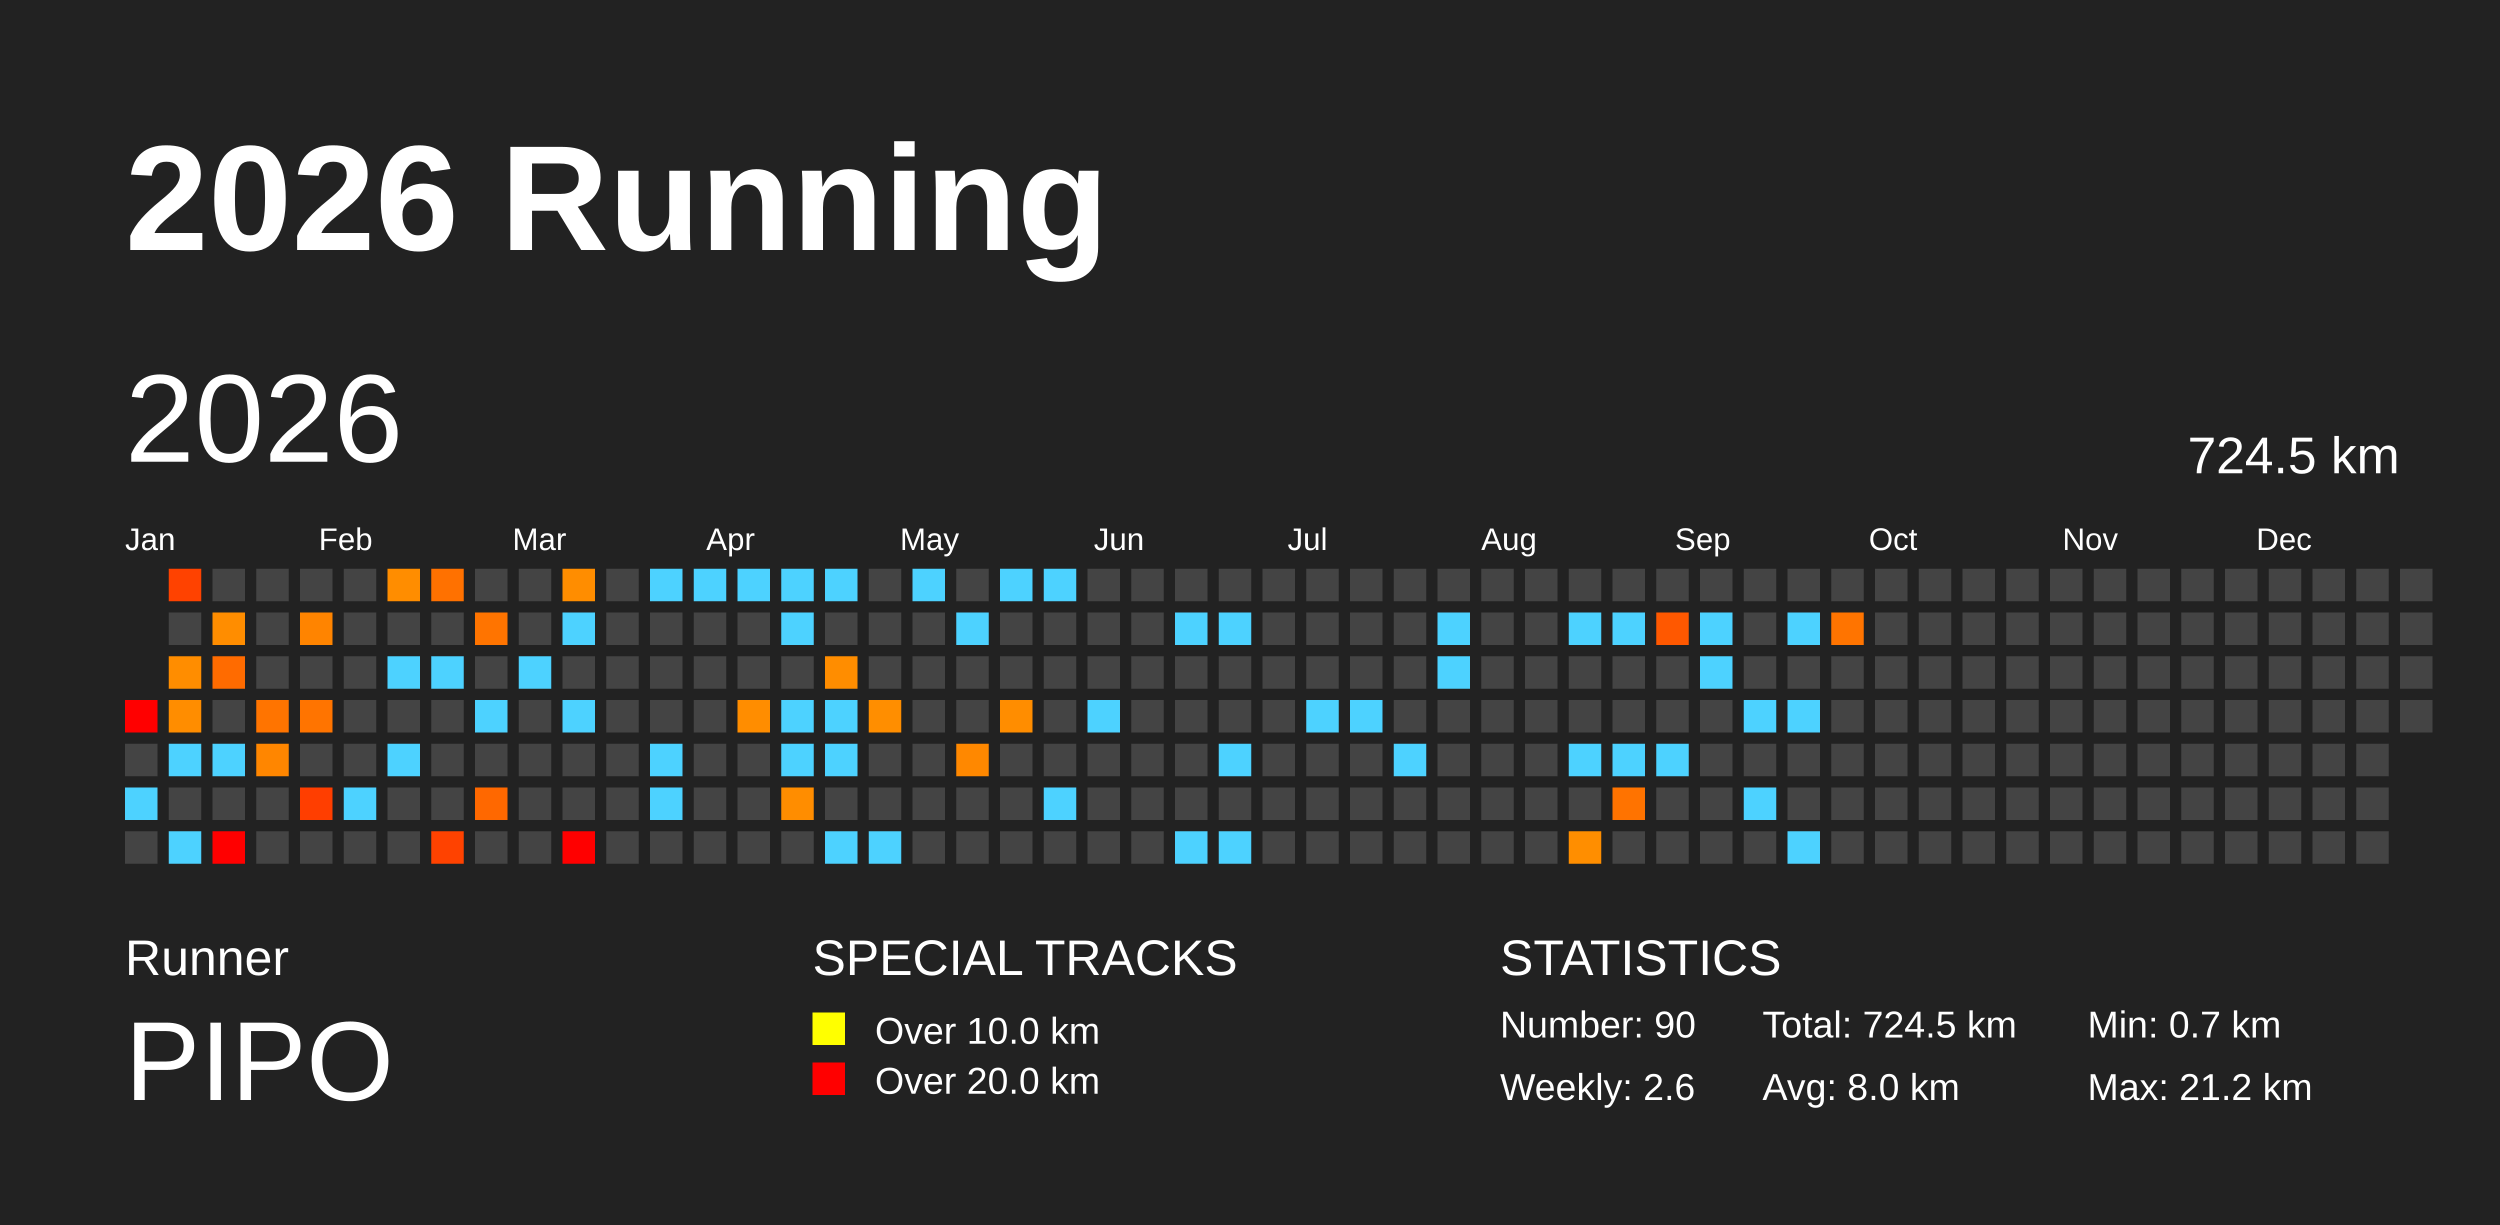
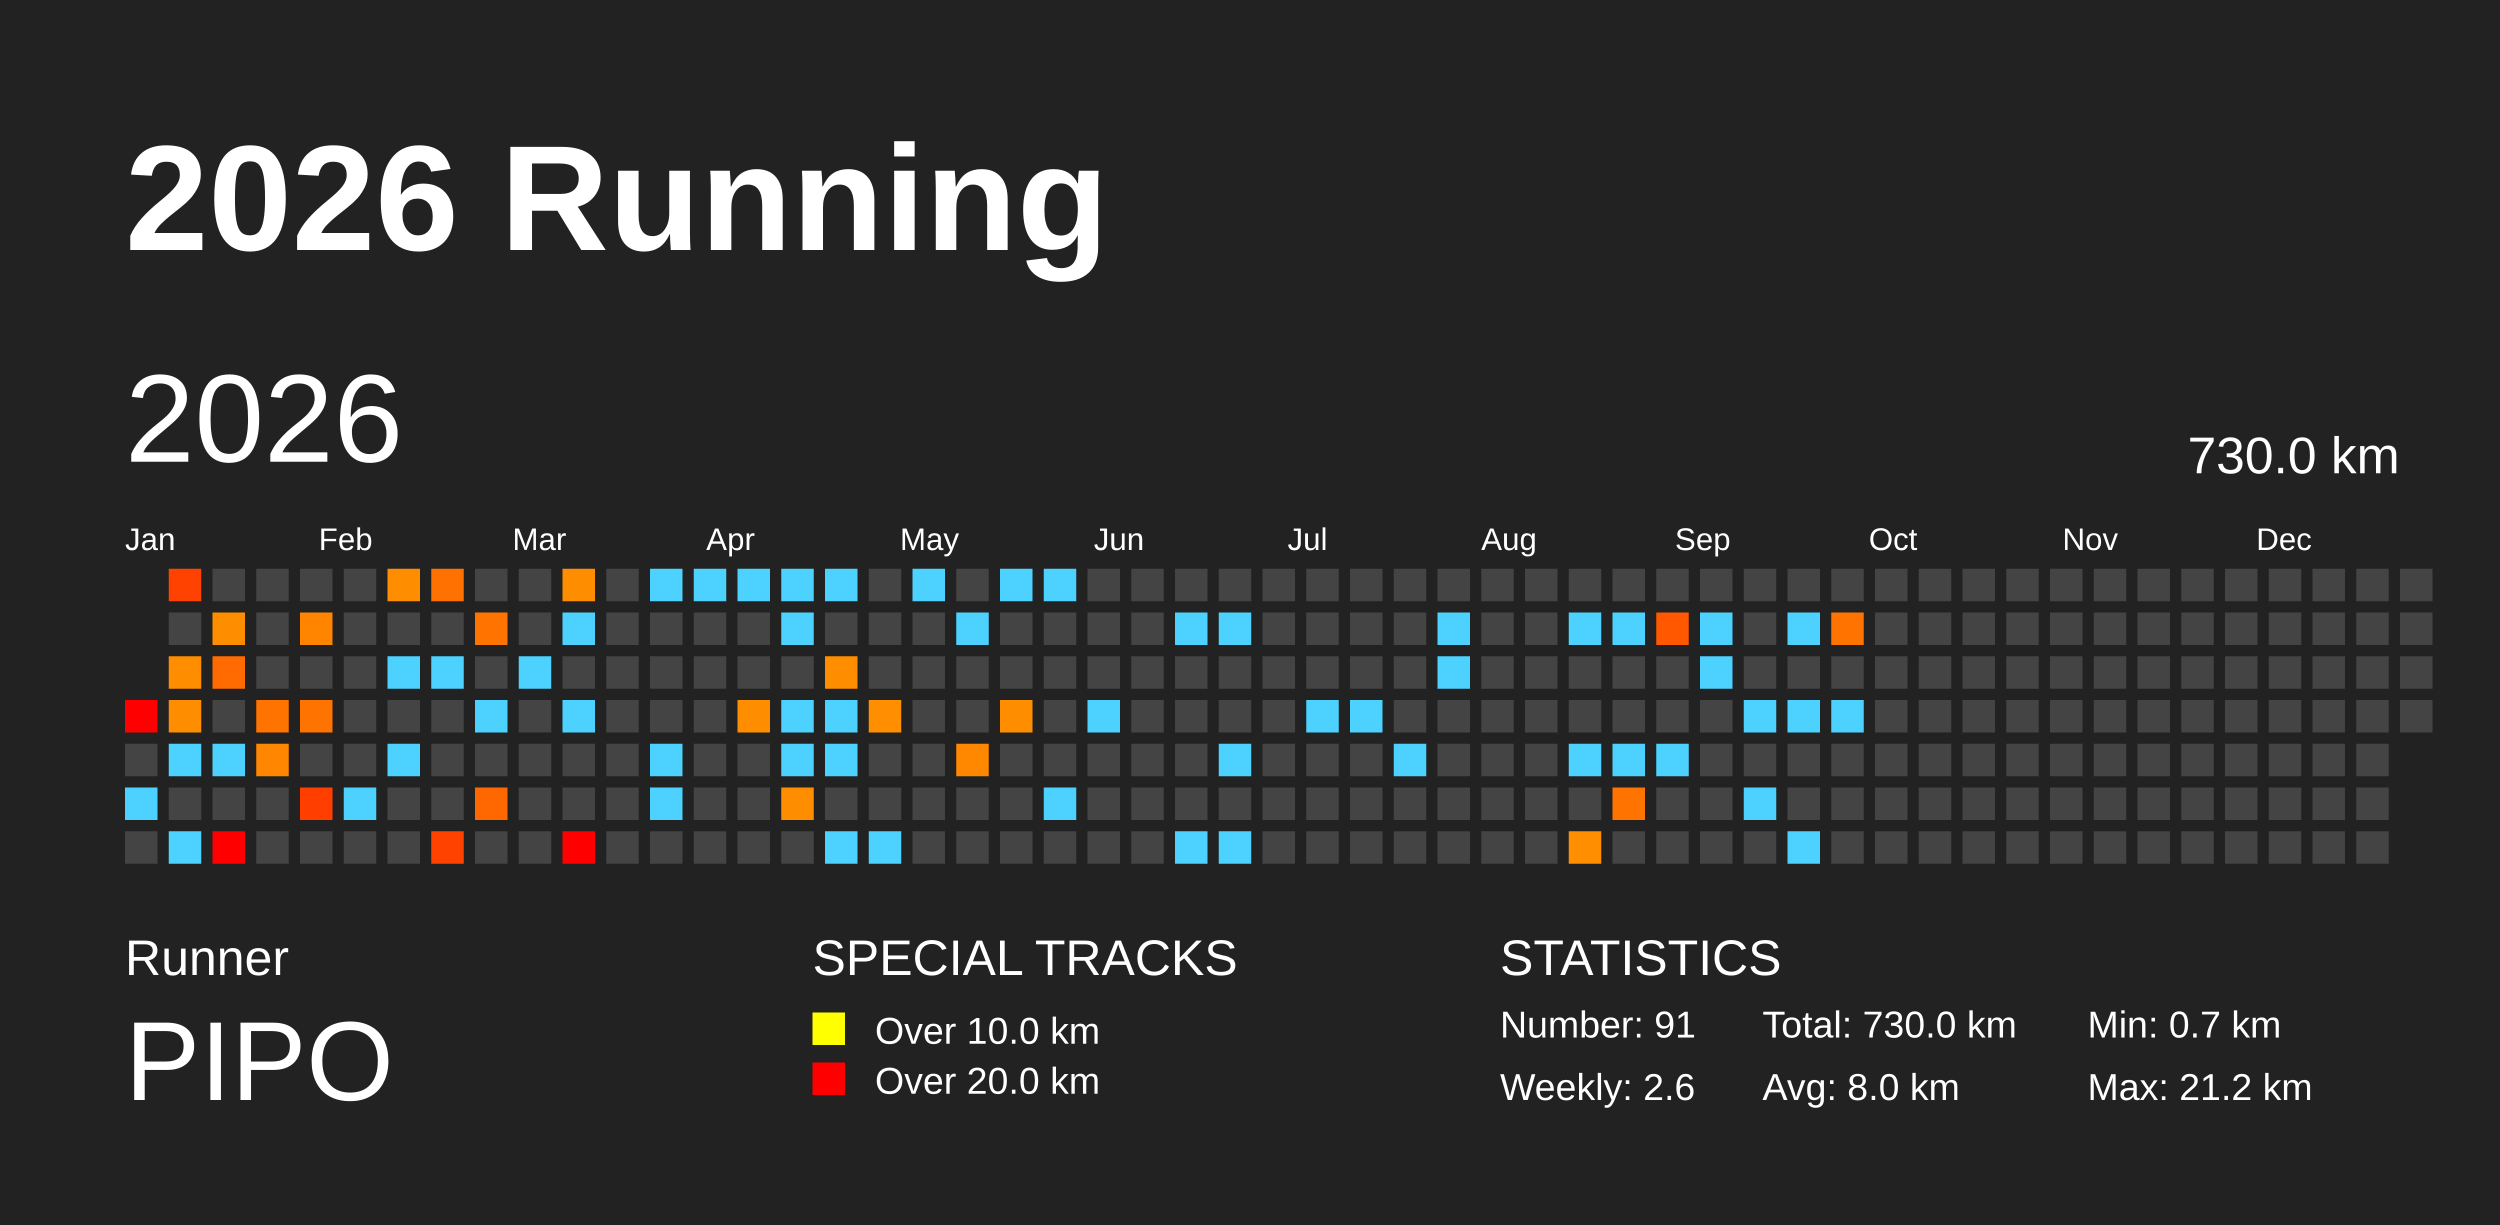
<svg xmlns="http://www.w3.org/2000/svg" baseProfile="full" height="98mm" version="1.1" viewBox="0,0,200,98" width="200mm">
  <defs />
  <rect fill="#222222" height="98" width="200" x="0" y="0" />
  <text fill="#FFFFFF" style="font-size:12px; font-family:Arial; font-weight:bold;" x="10" y="20">2026 Running</text>
  <text fill="#FFFFFF" style="font-size:4px; font-family:Arial" x="10" y="78">Runner</text>
  <text fill="#FFFFFF" style="font-size:9px; font-family:Arial" x="10" y="88">PIPO</text>
  <text fill="#FFFFFF" style="font-size:4px; font-family:Arial" x="65" y="78">SPECIAL TRACKS</text>
  <rect fill="yellow" height="2.6" width="2.6" x="65" y="81" />
  <text fill="#FFFFFF" style="font-size:3px; font-family:Arial" x="70" y="83.5">Over 10.0 km</text>
  <rect fill="red" height="2.6" width="2.6" x="65" y="85" />
  <text fill="#FFFFFF" style="font-size:3px; font-family:Arial" x="70" y="87.5">Over 20.0 km</text>
  <text fill="#FFFFFF" style="font-size:4px; font-family:Arial" x="120" y="78">STATISTICS</text>
-   <text fill="#FFFFFF" style="font-size:3px; font-family:Arial" x="120" y="83">Number: 90</text>
+   <text fill="#FFFFFF" style="font-size:3px; font-family:Arial" x="120" y="83">Number: 91</text>
  <text fill="#FFFFFF" style="font-size:3px; font-family:Arial" x="120" y="88">Weekly: 2.6</text>
-   <text fill="#FFFFFF" style="font-size:3px; font-family:Arial" x="141" y="83">Total: 724.5 km</text>
+   <text fill="#FFFFFF" style="font-size:3px; font-family:Arial" x="141" y="83">Total: 730.0 km</text>
  <text fill="#FFFFFF" style="font-size:3px; font-family:Arial" x="141" y="88">Avg: 8.0 km</text>
  <text fill="#FFFFFF" style="font-size:3px; font-family:Arial" x="167" y="83">Min: 0.7 km</text>
  <text fill="#FFFFFF" style="font-size:3px; font-family:Arial" x="167" y="88">Max: 21.2 km</text>
  <text dominant-baseline="hanging" fill="#FFFFFF" style="font-size:10.0px; font-family:Arial;" x="10" y="30">2026</text>
-   <text dominant-baseline="hanging" fill="#FFFFFF" style="font-size:4.125px; font-family:Arial;" x="175" y="35">724.5 km</text>
+   <text dominant-baseline="hanging" fill="#FFFFFF" style="font-size:4.125px; font-family:Arial;" x="175" y="35">730.0 km</text>
  <text fill="#FFFFFF" style="font-size:2.5px; font-family:Arial" x="10.0" y="44">Jan</text>
  <text fill="#FFFFFF" style="font-size:2.5px; font-family:Arial" x="25.5" y="44">Feb</text>
  <text fill="#FFFFFF" style="font-size:2.5px; font-family:Arial" x="41.0" y="44">Mar</text>
  <text fill="#FFFFFF" style="font-size:2.5px; font-family:Arial" x="56.5" y="44">Apr</text>
  <text fill="#FFFFFF" style="font-size:2.5px; font-family:Arial" x="72.0" y="44">May</text>
  <text fill="#FFFFFF" style="font-size:2.5px; font-family:Arial" x="87.5" y="44">Jun</text>
  <text fill="#FFFFFF" style="font-size:2.5px; font-family:Arial" x="103.0" y="44">Jul</text>
  <text fill="#FFFFFF" style="font-size:2.5px; font-family:Arial" x="118.5" y="44">Aug</text>
  <text fill="#FFFFFF" style="font-size:2.5px; font-family:Arial" x="134.0" y="44">Sep</text>
  <text fill="#FFFFFF" style="font-size:2.5px; font-family:Arial" x="149.5" y="44">Oct</text>
  <text fill="#FFFFFF" style="font-size:2.5px; font-family:Arial" x="165.0" y="44">Nov</text>
  <text fill="#FFFFFF" style="font-size:2.5px; font-family:Arial" x="180.5" y="44">Dec</text>
  <rect fill="red" height="2.6" width="2.6" x="10.0" y="56.0" />
  <rect fill="#444444" height="2.6" width="2.6" x="10.0" y="59.5" />
  <rect fill="#4dd2ff" height="2.6" width="2.6" x="10.0" y="63.0" />
  <rect fill="#444444" height="2.6" width="2.6" x="10.0" y="66.5" />
  <rect fill="#ff4200" height="2.6" width="2.6" x="13.5" y="45.5" />
  <rect fill="#444444" height="2.6" width="2.6" x="13.5" y="49.0" />
  <rect fill="#ff8d00" height="2.6" width="2.6" x="13.5" y="52.5" />
  <rect fill="#ff8d00" height="2.6" width="2.6" x="13.5" y="56.0" />
  <rect fill="#4dd2ff" height="2.6" width="2.6" x="13.5" y="59.5" />
  <rect fill="#444444" height="2.6" width="2.6" x="13.5" y="63.0" />
  <rect fill="#4dd2ff" height="2.6" width="2.6" x="13.5" y="66.5" />
  <rect fill="#444444" height="2.6" width="2.6" x="17.0" y="45.5" />
  <rect fill="#ff8d00" height="2.6" width="2.6" x="17.0" y="49.0" />
  <rect fill="#ff6b00" height="2.6" width="2.6" x="17.0" y="52.5" />
  <rect fill="#444444" height="2.6" width="2.6" x="17.0" y="56.0" />
  <rect fill="#4dd2ff" height="2.6" width="2.6" x="17.0" y="59.5" />
  <rect fill="#444444" height="2.6" width="2.6" x="17.0" y="63.0" />
  <rect fill="red" height="2.6" width="2.6" x="17.0" y="66.5" />
  <rect fill="#444444" height="2.6" width="2.6" x="20.5" y="45.5" />
  <rect fill="#444444" height="2.6" width="2.6" x="20.5" y="49.0" />
  <rect fill="#444444" height="2.6" width="2.6" x="20.5" y="52.5" />
  <rect fill="#ff7400" height="2.6" width="2.6" x="20.5" y="56.0" />
  <rect fill="#ff8600" height="2.6" width="2.6" x="20.5" y="59.5" />
  <rect fill="#444444" height="2.6" width="2.6" x="20.5" y="63.0" />
  <rect fill="#444444" height="2.6" width="2.6" x="20.5" y="66.5" />
  <rect fill="#444444" height="2.6" width="2.6" x="24.0" y="45.5" />
  <rect fill="#ff8400" height="2.6" width="2.6" x="24.0" y="49.0" />
  <rect fill="#444444" height="2.6" width="2.6" x="24.0" y="52.5" />
  <rect fill="#ff7400" height="2.6" width="2.6" x="24.0" y="56.0" />
  <rect fill="#444444" height="2.6" width="2.6" x="24.0" y="59.5" />
  <rect fill="#ff3e00" height="2.6" width="2.6" x="24.0" y="63.0" />
  <rect fill="#444444" height="2.6" width="2.6" x="24.0" y="66.5" />
  <rect fill="#444444" height="2.6" width="2.6" x="27.5" y="45.5" />
  <rect fill="#444444" height="2.6" width="2.6" x="27.5" y="49.0" />
  <rect fill="#444444" height="2.6" width="2.6" x="27.5" y="52.5" />
  <rect fill="#444444" height="2.6" width="2.6" x="27.5" y="56.0" />
  <rect fill="#444444" height="2.6" width="2.6" x="27.5" y="59.5" />
  <rect fill="#4dd2ff" height="2.6" width="2.6" x="27.5" y="63.0" />
  <rect fill="#444444" height="2.6" width="2.6" x="27.5" y="66.5" />
  <rect fill="#ff8d00" height="2.6" width="2.6" x="31.0" y="45.5" />
  <rect fill="#444444" height="2.6" width="2.6" x="31.0" y="49.0" />
  <rect fill="#4dd2ff" height="2.6" width="2.6" x="31.0" y="52.5" />
  <rect fill="#444444" height="2.6" width="2.6" x="31.0" y="56.0" />
  <rect fill="#4dd2ff" height="2.6" width="2.6" x="31.0" y="59.5" />
  <rect fill="#444444" height="2.6" width="2.6" x="31.0" y="63.0" />
  <rect fill="#444444" height="2.6" width="2.6" x="31.0" y="66.5" />
  <rect fill="#ff7100" height="2.6" width="2.6" x="34.5" y="45.5" />
  <rect fill="#444444" height="2.6" width="2.6" x="34.5" y="49.0" />
  <rect fill="#4dd2ff" height="2.6" width="2.6" x="34.5" y="52.5" />
  <rect fill="#444444" height="2.6" width="2.6" x="34.5" y="56.0" />
  <rect fill="#444444" height="2.6" width="2.6" x="34.5" y="59.5" />
  <rect fill="#444444" height="2.6" width="2.6" x="34.5" y="63.0" />
  <rect fill="#ff4200" height="2.6" width="2.6" x="34.5" y="66.5" />
  <rect fill="#444444" height="2.6" width="2.6" x="38.0" y="45.5" />
  <rect fill="#ff7400" height="2.6" width="2.6" x="38.0" y="49.0" />
  <rect fill="#444444" height="2.6" width="2.6" x="38.0" y="52.5" />
  <rect fill="#4dd2ff" height="2.6" width="2.6" x="38.0" y="56.0" />
  <rect fill="#444444" height="2.6" width="2.6" x="38.0" y="59.5" />
  <rect fill="#ff6800" height="2.6" width="2.6" x="38.0" y="63.0" />
  <rect fill="#444444" height="2.6" width="2.6" x="38.0" y="66.5" />
  <rect fill="#444444" height="2.6" width="2.6" x="41.5" y="45.5" />
  <rect fill="#444444" height="2.6" width="2.6" x="41.5" y="49.0" />
  <rect fill="#4dd2ff" height="2.6" width="2.6" x="41.5" y="52.5" />
  <rect fill="#444444" height="2.6" width="2.6" x="41.5" y="56.0" />
  <rect fill="#444444" height="2.6" width="2.6" x="41.5" y="59.5" />
  <rect fill="#444444" height="2.6" width="2.6" x="41.5" y="63.0" />
  <rect fill="#444444" height="2.6" width="2.6" x="41.5" y="66.5" />
  <rect fill="#ff8d00" height="2.6" width="2.6" x="45.0" y="45.5" />
  <rect fill="#4dd2ff" height="2.6" width="2.6" x="45.0" y="49.0" />
  <rect fill="#444444" height="2.6" width="2.6" x="45.0" y="52.5" />
  <rect fill="#4dd2ff" height="2.6" width="2.6" x="45.0" y="56.0" />
  <rect fill="#444444" height="2.6" width="2.6" x="45.0" y="59.5" />
  <rect fill="#444444" height="2.6" width="2.6" x="45.0" y="63.0" />
  <rect fill="red" height="2.6" width="2.6" x="45.0" y="66.5" />
  <rect fill="#444444" height="2.6" width="2.6" x="48.5" y="45.5" />
  <rect fill="#444444" height="2.6" width="2.6" x="48.5" y="49.0" />
  <rect fill="#444444" height="2.6" width="2.6" x="48.5" y="52.5" />
  <rect fill="#444444" height="2.6" width="2.6" x="48.5" y="56.0" />
  <rect fill="#444444" height="2.6" width="2.6" x="48.5" y="59.5" />
  <rect fill="#444444" height="2.6" width="2.6" x="48.5" y="63.0" />
  <rect fill="#444444" height="2.6" width="2.6" x="48.5" y="66.5" />
  <rect fill="#4dd2ff" height="2.6" width="2.6" x="52.0" y="45.5" />
  <rect fill="#444444" height="2.6" width="2.6" x="52.0" y="49.0" />
  <rect fill="#444444" height="2.6" width="2.6" x="52.0" y="52.5" />
  <rect fill="#444444" height="2.6" width="2.6" x="52.0" y="56.0" />
  <rect fill="#4dd2ff" height="2.6" width="2.6" x="52.0" y="59.5" />
  <rect fill="#4dd2ff" height="2.6" width="2.6" x="52.0" y="63.0" />
  <rect fill="#444444" height="2.6" width="2.6" x="52.0" y="66.5" />
  <rect fill="#4dd2ff" height="2.6" width="2.6" x="55.5" y="45.5" />
  <rect fill="#444444" height="2.6" width="2.6" x="55.5" y="49.0" />
  <rect fill="#444444" height="2.6" width="2.6" x="55.5" y="52.5" />
  <rect fill="#444444" height="2.6" width="2.6" x="55.5" y="56.0" />
  <rect fill="#444444" height="2.6" width="2.6" x="55.5" y="59.5" />
  <rect fill="#444444" height="2.6" width="2.6" x="55.5" y="63.0" />
  <rect fill="#444444" height="2.6" width="2.6" x="55.5" y="66.5" />
  <rect fill="#4dd2ff" height="2.6" width="2.6" x="59.0" y="45.5" />
  <rect fill="#444444" height="2.6" width="2.6" x="59.0" y="49.0" />
  <rect fill="#444444" height="2.6" width="2.6" x="59.0" y="52.5" />
  <rect fill="#ff8d00" height="2.6" width="2.6" x="59.0" y="56.0" />
  <rect fill="#444444" height="2.6" width="2.6" x="59.0" y="59.5" />
  <rect fill="#444444" height="2.6" width="2.6" x="59.0" y="63.0" />
  <rect fill="#444444" height="2.6" width="2.6" x="59.0" y="66.5" />
  <rect fill="#4dd2ff" height="2.6" width="2.6" x="62.5" y="45.5" />
  <rect fill="#4dd2ff" height="2.6" width="2.6" x="62.5" y="49.0" />
  <rect fill="#444444" height="2.6" width="2.6" x="62.5" y="52.5" />
  <rect fill="#4dd2ff" height="2.6" width="2.6" x="62.5" y="56.0" />
  <rect fill="#4dd2ff" height="2.6" width="2.6" x="62.5" y="59.5" />
  <rect fill="#ff8d00" height="2.6" width="2.6" x="62.5" y="63.0" />
  <rect fill="#444444" height="2.6" width="2.6" x="62.5" y="66.5" />
  <rect fill="#4dd2ff" height="2.6" width="2.6" x="66.0" y="45.5" />
  <rect fill="#444444" height="2.6" width="2.6" x="66.0" y="49.0" />
  <rect fill="#ff8d00" height="2.6" width="2.6" x="66.0" y="52.5" />
  <rect fill="#4dd2ff" height="2.6" width="2.6" x="66.0" y="56.0" />
  <rect fill="#4dd2ff" height="2.6" width="2.6" x="66.0" y="59.5" />
  <rect fill="#444444" height="2.6" width="2.6" x="66.0" y="63.0" />
  <rect fill="#4dd2ff" height="2.6" width="2.6" x="66.0" y="66.5" />
  <rect fill="#444444" height="2.6" width="2.6" x="69.5" y="45.5" />
  <rect fill="#444444" height="2.6" width="2.6" x="69.5" y="49.0" />
  <rect fill="#444444" height="2.6" width="2.6" x="69.5" y="52.5" />
  <rect fill="#ff8e00" height="2.6" width="2.6" x="69.5" y="56.0" />
  <rect fill="#444444" height="2.6" width="2.6" x="69.5" y="59.5" />
  <rect fill="#444444" height="2.6" width="2.6" x="69.5" y="63.0" />
  <rect fill="#4dd2ff" height="2.6" width="2.6" x="69.5" y="66.5" />
  <rect fill="#4dd2ff" height="2.6" width="2.6" x="73.0" y="45.5" />
  <rect fill="#444444" height="2.6" width="2.6" x="73.0" y="49.0" />
  <rect fill="#444444" height="2.6" width="2.6" x="73.0" y="52.5" />
  <rect fill="#444444" height="2.6" width="2.6" x="73.0" y="56.0" />
  <rect fill="#444444" height="2.6" width="2.6" x="73.0" y="59.5" />
  <rect fill="#444444" height="2.6" width="2.6" x="73.0" y="63.0" />
  <rect fill="#444444" height="2.6" width="2.6" x="73.0" y="66.5" />
  <rect fill="#444444" height="2.6" width="2.6" x="76.5" y="45.5" />
  <rect fill="#4dd2ff" height="2.6" width="2.6" x="76.5" y="49.0" />
  <rect fill="#444444" height="2.6" width="2.6" x="76.5" y="52.5" />
  <rect fill="#444444" height="2.6" width="2.6" x="76.5" y="56.0" />
  <rect fill="#ff8800" height="2.6" width="2.6" x="76.5" y="59.5" />
  <rect fill="#444444" height="2.6" width="2.6" x="76.5" y="63.0" />
  <rect fill="#444444" height="2.6" width="2.6" x="76.5" y="66.5" />
  <rect fill="#4dd2ff" height="2.6" width="2.6" x="80.0" y="45.5" />
  <rect fill="#444444" height="2.6" width="2.6" x="80.0" y="49.0" />
  <rect fill="#444444" height="2.6" width="2.6" x="80.0" y="52.5" />
  <rect fill="#ff8d00" height="2.6" width="2.6" x="80.0" y="56.0" />
  <rect fill="#444444" height="2.6" width="2.6" x="80.0" y="59.5" />
  <rect fill="#444444" height="2.6" width="2.6" x="80.0" y="63.0" />
  <rect fill="#444444" height="2.6" width="2.6" x="80.0" y="66.5" />
  <rect fill="#4dd2ff" height="2.6" width="2.6" x="83.5" y="45.5" />
  <rect fill="#444444" height="2.6" width="2.6" x="83.5" y="49.0" />
  <rect fill="#444444" height="2.6" width="2.6" x="83.5" y="52.5" />
  <rect fill="#444444" height="2.6" width="2.6" x="83.5" y="56.0" />
  <rect fill="#444444" height="2.6" width="2.6" x="83.5" y="59.5" />
  <rect fill="#4dd2ff" height="2.6" width="2.6" x="83.5" y="63.0" />
  <rect fill="#444444" height="2.6" width="2.6" x="83.5" y="66.5" />
  <rect fill="#444444" height="2.6" width="2.6" x="87.0" y="45.5" />
  <rect fill="#444444" height="2.6" width="2.6" x="87.0" y="49.0" />
  <rect fill="#444444" height="2.6" width="2.6" x="87.0" y="52.5" />
  <rect fill="#4dd2ff" height="2.6" width="2.6" x="87.0" y="56.0" />
  <rect fill="#444444" height="2.6" width="2.6" x="87.0" y="59.5" />
  <rect fill="#444444" height="2.6" width="2.6" x="87.0" y="63.0" />
  <rect fill="#444444" height="2.6" width="2.6" x="87.0" y="66.5" />
  <rect fill="#444444" height="2.6" width="2.6" x="90.5" y="45.5" />
  <rect fill="#444444" height="2.6" width="2.6" x="90.5" y="49.0" />
  <rect fill="#444444" height="2.6" width="2.6" x="90.5" y="52.5" />
  <rect fill="#444444" height="2.6" width="2.6" x="90.5" y="56.0" />
  <rect fill="#444444" height="2.6" width="2.6" x="90.5" y="59.5" />
  <rect fill="#444444" height="2.6" width="2.6" x="90.5" y="63.0" />
  <rect fill="#444444" height="2.6" width="2.6" x="90.5" y="66.5" />
  <rect fill="#444444" height="2.6" width="2.6" x="94.0" y="45.5" />
  <rect fill="#4dd2ff" height="2.6" width="2.6" x="94.0" y="49.0" />
  <rect fill="#444444" height="2.6" width="2.6" x="94.0" y="52.5" />
  <rect fill="#444444" height="2.6" width="2.6" x="94.0" y="56.0" />
  <rect fill="#444444" height="2.6" width="2.6" x="94.0" y="59.5" />
  <rect fill="#444444" height="2.6" width="2.6" x="94.0" y="63.0" />
  <rect fill="#4dd2ff" height="2.6" width="2.6" x="94.0" y="66.5" />
  <rect fill="#444444" height="2.6" width="2.6" x="97.5" y="45.5" />
  <rect fill="#4dd2ff" height="2.6" width="2.6" x="97.5" y="49.0" />
  <rect fill="#444444" height="2.6" width="2.6" x="97.5" y="52.5" />
  <rect fill="#444444" height="2.6" width="2.6" x="97.5" y="56.0" />
  <rect fill="#4dd2ff" height="2.6" width="2.6" x="97.5" y="59.5" />
  <rect fill="#444444" height="2.6" width="2.6" x="97.5" y="63.0" />
  <rect fill="#4dd2ff" height="2.6" width="2.6" x="97.5" y="66.5" />
  <rect fill="#444444" height="2.6" width="2.6" x="101.0" y="45.5" />
  <rect fill="#444444" height="2.6" width="2.6" x="101.0" y="49.0" />
  <rect fill="#444444" height="2.6" width="2.6" x="101.0" y="52.5" />
  <rect fill="#444444" height="2.6" width="2.6" x="101.0" y="56.0" />
  <rect fill="#444444" height="2.6" width="2.6" x="101.0" y="59.5" />
  <rect fill="#444444" height="2.6" width="2.6" x="101.0" y="63.0" />
  <rect fill="#444444" height="2.6" width="2.6" x="101.0" y="66.5" />
  <rect fill="#444444" height="2.6" width="2.6" x="104.5" y="45.5" />
  <rect fill="#444444" height="2.6" width="2.6" x="104.5" y="49.0" />
  <rect fill="#444444" height="2.6" width="2.6" x="104.5" y="52.5" />
  <rect fill="#4dd2ff" height="2.6" width="2.6" x="104.5" y="56.0" />
  <rect fill="#444444" height="2.6" width="2.6" x="104.5" y="59.5" />
  <rect fill="#444444" height="2.6" width="2.6" x="104.5" y="63.0" />
  <rect fill="#444444" height="2.6" width="2.6" x="104.5" y="66.5" />
  <rect fill="#444444" height="2.6" width="2.6" x="108.0" y="45.5" />
  <rect fill="#444444" height="2.6" width="2.6" x="108.0" y="49.0" />
  <rect fill="#444444" height="2.6" width="2.6" x="108.0" y="52.5" />
  <rect fill="#4dd2ff" height="2.6" width="2.6" x="108.0" y="56.0" />
  <rect fill="#444444" height="2.6" width="2.6" x="108.0" y="59.5" />
  <rect fill="#444444" height="2.6" width="2.6" x="108.0" y="63.0" />
  <rect fill="#444444" height="2.6" width="2.6" x="108.0" y="66.5" />
  <rect fill="#444444" height="2.6" width="2.6" x="111.5" y="45.5" />
  <rect fill="#444444" height="2.6" width="2.6" x="111.5" y="49.0" />
  <rect fill="#444444" height="2.6" width="2.6" x="111.5" y="52.5" />
  <rect fill="#444444" height="2.6" width="2.6" x="111.5" y="56.0" />
  <rect fill="#4dd2ff" height="2.6" width="2.6" x="111.5" y="59.5" />
  <rect fill="#444444" height="2.6" width="2.6" x="111.5" y="63.0" />
  <rect fill="#444444" height="2.6" width="2.6" x="111.5" y="66.5" />
  <rect fill="#444444" height="2.6" width="2.6" x="115.0" y="45.5" />
  <rect fill="#4dd2ff" height="2.6" width="2.6" x="115.0" y="49.0" />
  <rect fill="#4dd2ff" height="2.6" width="2.6" x="115.0" y="52.5" />
  <rect fill="#444444" height="2.6" width="2.6" x="115.0" y="56.0" />
  <rect fill="#444444" height="2.6" width="2.6" x="115.0" y="59.5" />
  <rect fill="#444444" height="2.6" width="2.6" x="115.0" y="63.0" />
  <rect fill="#444444" height="2.6" width="2.6" x="115.0" y="66.5" />
  <rect fill="#444444" height="2.6" width="2.6" x="118.5" y="45.5" />
  <rect fill="#444444" height="2.6" width="2.6" x="118.5" y="49.0" />
  <rect fill="#444444" height="2.6" width="2.6" x="118.5" y="52.5" />
  <rect fill="#444444" height="2.6" width="2.6" x="118.5" y="56.0" />
  <rect fill="#444444" height="2.6" width="2.6" x="118.5" y="59.5" />
  <rect fill="#444444" height="2.6" width="2.6" x="118.5" y="63.0" />
  <rect fill="#444444" height="2.6" width="2.6" x="118.5" y="66.5" />
  <rect fill="#444444" height="2.6" width="2.6" x="122.0" y="45.5" />
  <rect fill="#444444" height="2.6" width="2.6" x="122.0" y="49.0" />
  <rect fill="#444444" height="2.6" width="2.6" x="122.0" y="52.5" />
  <rect fill="#444444" height="2.6" width="2.6" x="122.0" y="56.0" />
  <rect fill="#444444" height="2.6" width="2.6" x="122.0" y="59.5" />
  <rect fill="#444444" height="2.6" width="2.6" x="122.0" y="63.0" />
  <rect fill="#444444" height="2.6" width="2.6" x="122.0" y="66.5" />
  <rect fill="#444444" height="2.6" width="2.6" x="125.5" y="45.5" />
  <rect fill="#4dd2ff" height="2.6" width="2.6" x="125.5" y="49.0" />
  <rect fill="#444444" height="2.6" width="2.6" x="125.5" y="52.5" />
  <rect fill="#444444" height="2.6" width="2.6" x="125.5" y="56.0" />
  <rect fill="#4dd2ff" height="2.6" width="2.6" x="125.5" y="59.5" />
  <rect fill="#444444" height="2.6" width="2.6" x="125.5" y="63.0" />
  <rect fill="#ff8e00" height="2.6" width="2.6" x="125.5" y="66.5" />
  <rect fill="#444444" height="2.6" width="2.6" x="129.0" y="45.5" />
  <rect fill="#4dd2ff" height="2.6" width="2.6" x="129.0" y="49.0" />
  <rect fill="#444444" height="2.6" width="2.6" x="129.0" y="52.5" />
  <rect fill="#444444" height="2.6" width="2.6" x="129.0" y="56.0" />
  <rect fill="#4dd2ff" height="2.6" width="2.6" x="129.0" y="59.5" />
  <rect fill="#ff7300" height="2.6" width="2.6" x="129.0" y="63.0" />
  <rect fill="#444444" height="2.6" width="2.6" x="129.0" y="66.5" />
  <rect fill="#444444" height="2.6" width="2.6" x="132.5" y="45.5" />
  <rect fill="#ff5800" height="2.6" width="2.6" x="132.5" y="49.0" />
  <rect fill="#444444" height="2.6" width="2.6" x="132.5" y="52.5" />
  <rect fill="#444444" height="2.6" width="2.6" x="132.5" y="56.0" />
  <rect fill="#4dd2ff" height="2.6" width="2.6" x="132.5" y="59.5" />
  <rect fill="#444444" height="2.6" width="2.6" x="132.5" y="63.0" />
  <rect fill="#444444" height="2.6" width="2.6" x="132.5" y="66.5" />
  <rect fill="#444444" height="2.6" width="2.6" x="136.0" y="45.5" />
  <rect fill="#4dd2ff" height="2.6" width="2.6" x="136.0" y="49.0" />
  <rect fill="#4dd2ff" height="2.6" width="2.6" x="136.0" y="52.5" />
  <rect fill="#444444" height="2.6" width="2.6" x="136.0" y="56.0" />
  <rect fill="#444444" height="2.6" width="2.6" x="136.0" y="59.5" />
  <rect fill="#444444" height="2.6" width="2.6" x="136.0" y="63.0" />
  <rect fill="#444444" height="2.6" width="2.6" x="136.0" y="66.5" />
  <rect fill="#444444" height="2.6" width="2.6" x="139.5" y="45.5" />
  <rect fill="#444444" height="2.6" width="2.6" x="139.5" y="49.0" />
  <rect fill="#444444" height="2.6" width="2.6" x="139.5" y="52.5" />
  <rect fill="#4dd2ff" height="2.6" width="2.6" x="139.5" y="56.0" />
  <rect fill="#444444" height="2.6" width="2.6" x="139.5" y="59.5" />
  <rect fill="#4dd2ff" height="2.6" width="2.6" x="139.5" y="63.0" />
  <rect fill="#444444" height="2.6" width="2.6" x="139.5" y="66.5" />
  <rect fill="#444444" height="2.6" width="2.6" x="143.0" y="45.5" />
  <rect fill="#4dd2ff" height="2.6" width="2.6" x="143.0" y="49.0" />
  <rect fill="#444444" height="2.6" width="2.6" x="143.0" y="52.5" />
  <rect fill="#4dd2ff" height="2.6" width="2.6" x="143.0" y="56.0" />
  <rect fill="#444444" height="2.6" width="2.6" x="143.0" y="59.5" />
  <rect fill="#444444" height="2.6" width="2.6" x="143.0" y="63.0" />
  <rect fill="#4dd2ff" height="2.6" width="2.6" x="143.0" y="66.5" />
  <rect fill="#444444" height="2.6" width="2.6" x="146.5" y="45.5" />
  <rect fill="#ff7400" height="2.6" width="2.6" x="146.5" y="49.0" />
  <rect fill="#444444" height="2.6" width="2.6" x="146.5" y="52.5" />
-   <rect fill="#444444" height="2.6" width="2.6" x="146.5" y="56.0" />
+   <rect fill="#4dd2ff" height="2.6" width="2.6" x="146.5" y="56.0" />
  <rect fill="#444444" height="2.6" width="2.6" x="146.5" y="59.5" />
  <rect fill="#444444" height="2.6" width="2.6" x="146.5" y="63.0" />
  <rect fill="#444444" height="2.6" width="2.6" x="146.5" y="66.5" />
  <rect fill="#444444" height="2.6" width="2.6" x="150.0" y="45.5" />
  <rect fill="#444444" height="2.6" width="2.6" x="150.0" y="49.0" />
  <rect fill="#444444" height="2.6" width="2.6" x="150.0" y="52.5" />
  <rect fill="#444444" height="2.6" width="2.6" x="150.0" y="56.0" />
  <rect fill="#444444" height="2.6" width="2.6" x="150.0" y="59.5" />
  <rect fill="#444444" height="2.6" width="2.6" x="150.0" y="63.0" />
  <rect fill="#444444" height="2.6" width="2.6" x="150.0" y="66.5" />
  <rect fill="#444444" height="2.6" width="2.6" x="153.5" y="45.5" />
  <rect fill="#444444" height="2.6" width="2.6" x="153.5" y="49.0" />
  <rect fill="#444444" height="2.6" width="2.6" x="153.5" y="52.5" />
  <rect fill="#444444" height="2.6" width="2.6" x="153.5" y="56.0" />
  <rect fill="#444444" height="2.6" width="2.6" x="153.5" y="59.5" />
  <rect fill="#444444" height="2.6" width="2.6" x="153.5" y="63.0" />
  <rect fill="#444444" height="2.6" width="2.6" x="153.5" y="66.5" />
  <rect fill="#444444" height="2.6" width="2.6" x="157.0" y="45.5" />
  <rect fill="#444444" height="2.6" width="2.6" x="157.0" y="49.0" />
  <rect fill="#444444" height="2.6" width="2.6" x="157.0" y="52.5" />
  <rect fill="#444444" height="2.6" width="2.6" x="157.0" y="56.0" />
  <rect fill="#444444" height="2.6" width="2.6" x="157.0" y="59.5" />
  <rect fill="#444444" height="2.6" width="2.6" x="157.0" y="63.0" />
  <rect fill="#444444" height="2.6" width="2.6" x="157.0" y="66.5" />
  <rect fill="#444444" height="2.6" width="2.6" x="160.5" y="45.5" />
  <rect fill="#444444" height="2.6" width="2.6" x="160.5" y="49.0" />
  <rect fill="#444444" height="2.6" width="2.6" x="160.5" y="52.5" />
  <rect fill="#444444" height="2.6" width="2.6" x="160.5" y="56.0" />
  <rect fill="#444444" height="2.6" width="2.6" x="160.5" y="59.5" />
  <rect fill="#444444" height="2.6" width="2.6" x="160.5" y="63.0" />
  <rect fill="#444444" height="2.6" width="2.6" x="160.5" y="66.5" />
  <rect fill="#444444" height="2.6" width="2.6" x="164.0" y="45.5" />
  <rect fill="#444444" height="2.6" width="2.6" x="164.0" y="49.0" />
  <rect fill="#444444" height="2.6" width="2.6" x="164.0" y="52.5" />
  <rect fill="#444444" height="2.6" width="2.6" x="164.0" y="56.0" />
  <rect fill="#444444" height="2.6" width="2.6" x="164.0" y="59.5" />
  <rect fill="#444444" height="2.6" width="2.6" x="164.0" y="63.0" />
  <rect fill="#444444" height="2.6" width="2.6" x="164.0" y="66.5" />
  <rect fill="#444444" height="2.6" width="2.6" x="167.5" y="45.5" />
  <rect fill="#444444" height="2.6" width="2.6" x="167.5" y="49.0" />
  <rect fill="#444444" height="2.6" width="2.6" x="167.5" y="52.5" />
  <rect fill="#444444" height="2.6" width="2.6" x="167.5" y="56.0" />
  <rect fill="#444444" height="2.6" width="2.6" x="167.5" y="59.5" />
  <rect fill="#444444" height="2.6" width="2.6" x="167.5" y="63.0" />
  <rect fill="#444444" height="2.6" width="2.6" x="167.5" y="66.5" />
  <rect fill="#444444" height="2.6" width="2.6" x="171.0" y="45.5" />
  <rect fill="#444444" height="2.6" width="2.6" x="171.0" y="49.0" />
  <rect fill="#444444" height="2.6" width="2.6" x="171.0" y="52.5" />
  <rect fill="#444444" height="2.6" width="2.6" x="171.0" y="56.0" />
  <rect fill="#444444" height="2.6" width="2.6" x="171.0" y="59.5" />
  <rect fill="#444444" height="2.6" width="2.6" x="171.0" y="63.0" />
  <rect fill="#444444" height="2.6" width="2.6" x="171.0" y="66.5" />
  <rect fill="#444444" height="2.6" width="2.6" x="174.5" y="45.5" />
  <rect fill="#444444" height="2.6" width="2.6" x="174.5" y="49.0" />
  <rect fill="#444444" height="2.6" width="2.6" x="174.5" y="52.5" />
  <rect fill="#444444" height="2.6" width="2.6" x="174.5" y="56.0" />
  <rect fill="#444444" height="2.6" width="2.6" x="174.5" y="59.5" />
  <rect fill="#444444" height="2.6" width="2.6" x="174.5" y="63.0" />
  <rect fill="#444444" height="2.6" width="2.6" x="174.5" y="66.5" />
  <rect fill="#444444" height="2.6" width="2.6" x="178.0" y="45.5" />
  <rect fill="#444444" height="2.6" width="2.6" x="178.0" y="49.0" />
  <rect fill="#444444" height="2.6" width="2.6" x="178.0" y="52.5" />
  <rect fill="#444444" height="2.6" width="2.6" x="178.0" y="56.0" />
  <rect fill="#444444" height="2.6" width="2.6" x="178.0" y="59.5" />
  <rect fill="#444444" height="2.6" width="2.6" x="178.0" y="63.0" />
  <rect fill="#444444" height="2.6" width="2.6" x="178.0" y="66.5" />
  <rect fill="#444444" height="2.6" width="2.6" x="181.5" y="45.5" />
  <rect fill="#444444" height="2.6" width="2.6" x="181.5" y="49.0" />
  <rect fill="#444444" height="2.6" width="2.6" x="181.5" y="52.5" />
  <rect fill="#444444" height="2.6" width="2.6" x="181.5" y="56.0" />
  <rect fill="#444444" height="2.6" width="2.6" x="181.5" y="59.5" />
  <rect fill="#444444" height="2.6" width="2.6" x="181.5" y="63.0" />
  <rect fill="#444444" height="2.6" width="2.6" x="181.5" y="66.5" />
  <rect fill="#444444" height="2.6" width="2.6" x="185.0" y="45.5" />
  <rect fill="#444444" height="2.6" width="2.6" x="185.0" y="49.0" />
  <rect fill="#444444" height="2.6" width="2.6" x="185.0" y="52.5" />
  <rect fill="#444444" height="2.6" width="2.6" x="185.0" y="56.0" />
  <rect fill="#444444" height="2.6" width="2.6" x="185.0" y="59.5" />
  <rect fill="#444444" height="2.6" width="2.6" x="185.0" y="63.0" />
  <rect fill="#444444" height="2.6" width="2.6" x="185.0" y="66.5" />
  <rect fill="#444444" height="2.6" width="2.6" x="188.5" y="45.5" />
  <rect fill="#444444" height="2.6" width="2.6" x="188.5" y="49.0" />
  <rect fill="#444444" height="2.6" width="2.6" x="188.5" y="52.5" />
  <rect fill="#444444" height="2.6" width="2.6" x="188.5" y="56.0" />
  <rect fill="#444444" height="2.6" width="2.6" x="188.5" y="59.5" />
  <rect fill="#444444" height="2.6" width="2.6" x="188.5" y="63.0" />
  <rect fill="#444444" height="2.6" width="2.6" x="188.5" y="66.5" />
  <rect fill="#444444" height="2.6" width="2.6" x="192.0" y="45.5" />
  <rect fill="#444444" height="2.6" width="2.6" x="192.0" y="49.0" />
  <rect fill="#444444" height="2.6" width="2.6" x="192.0" y="52.5" />
  <rect fill="#444444" height="2.6" width="2.6" x="192.0" y="56.0" />
</svg>
